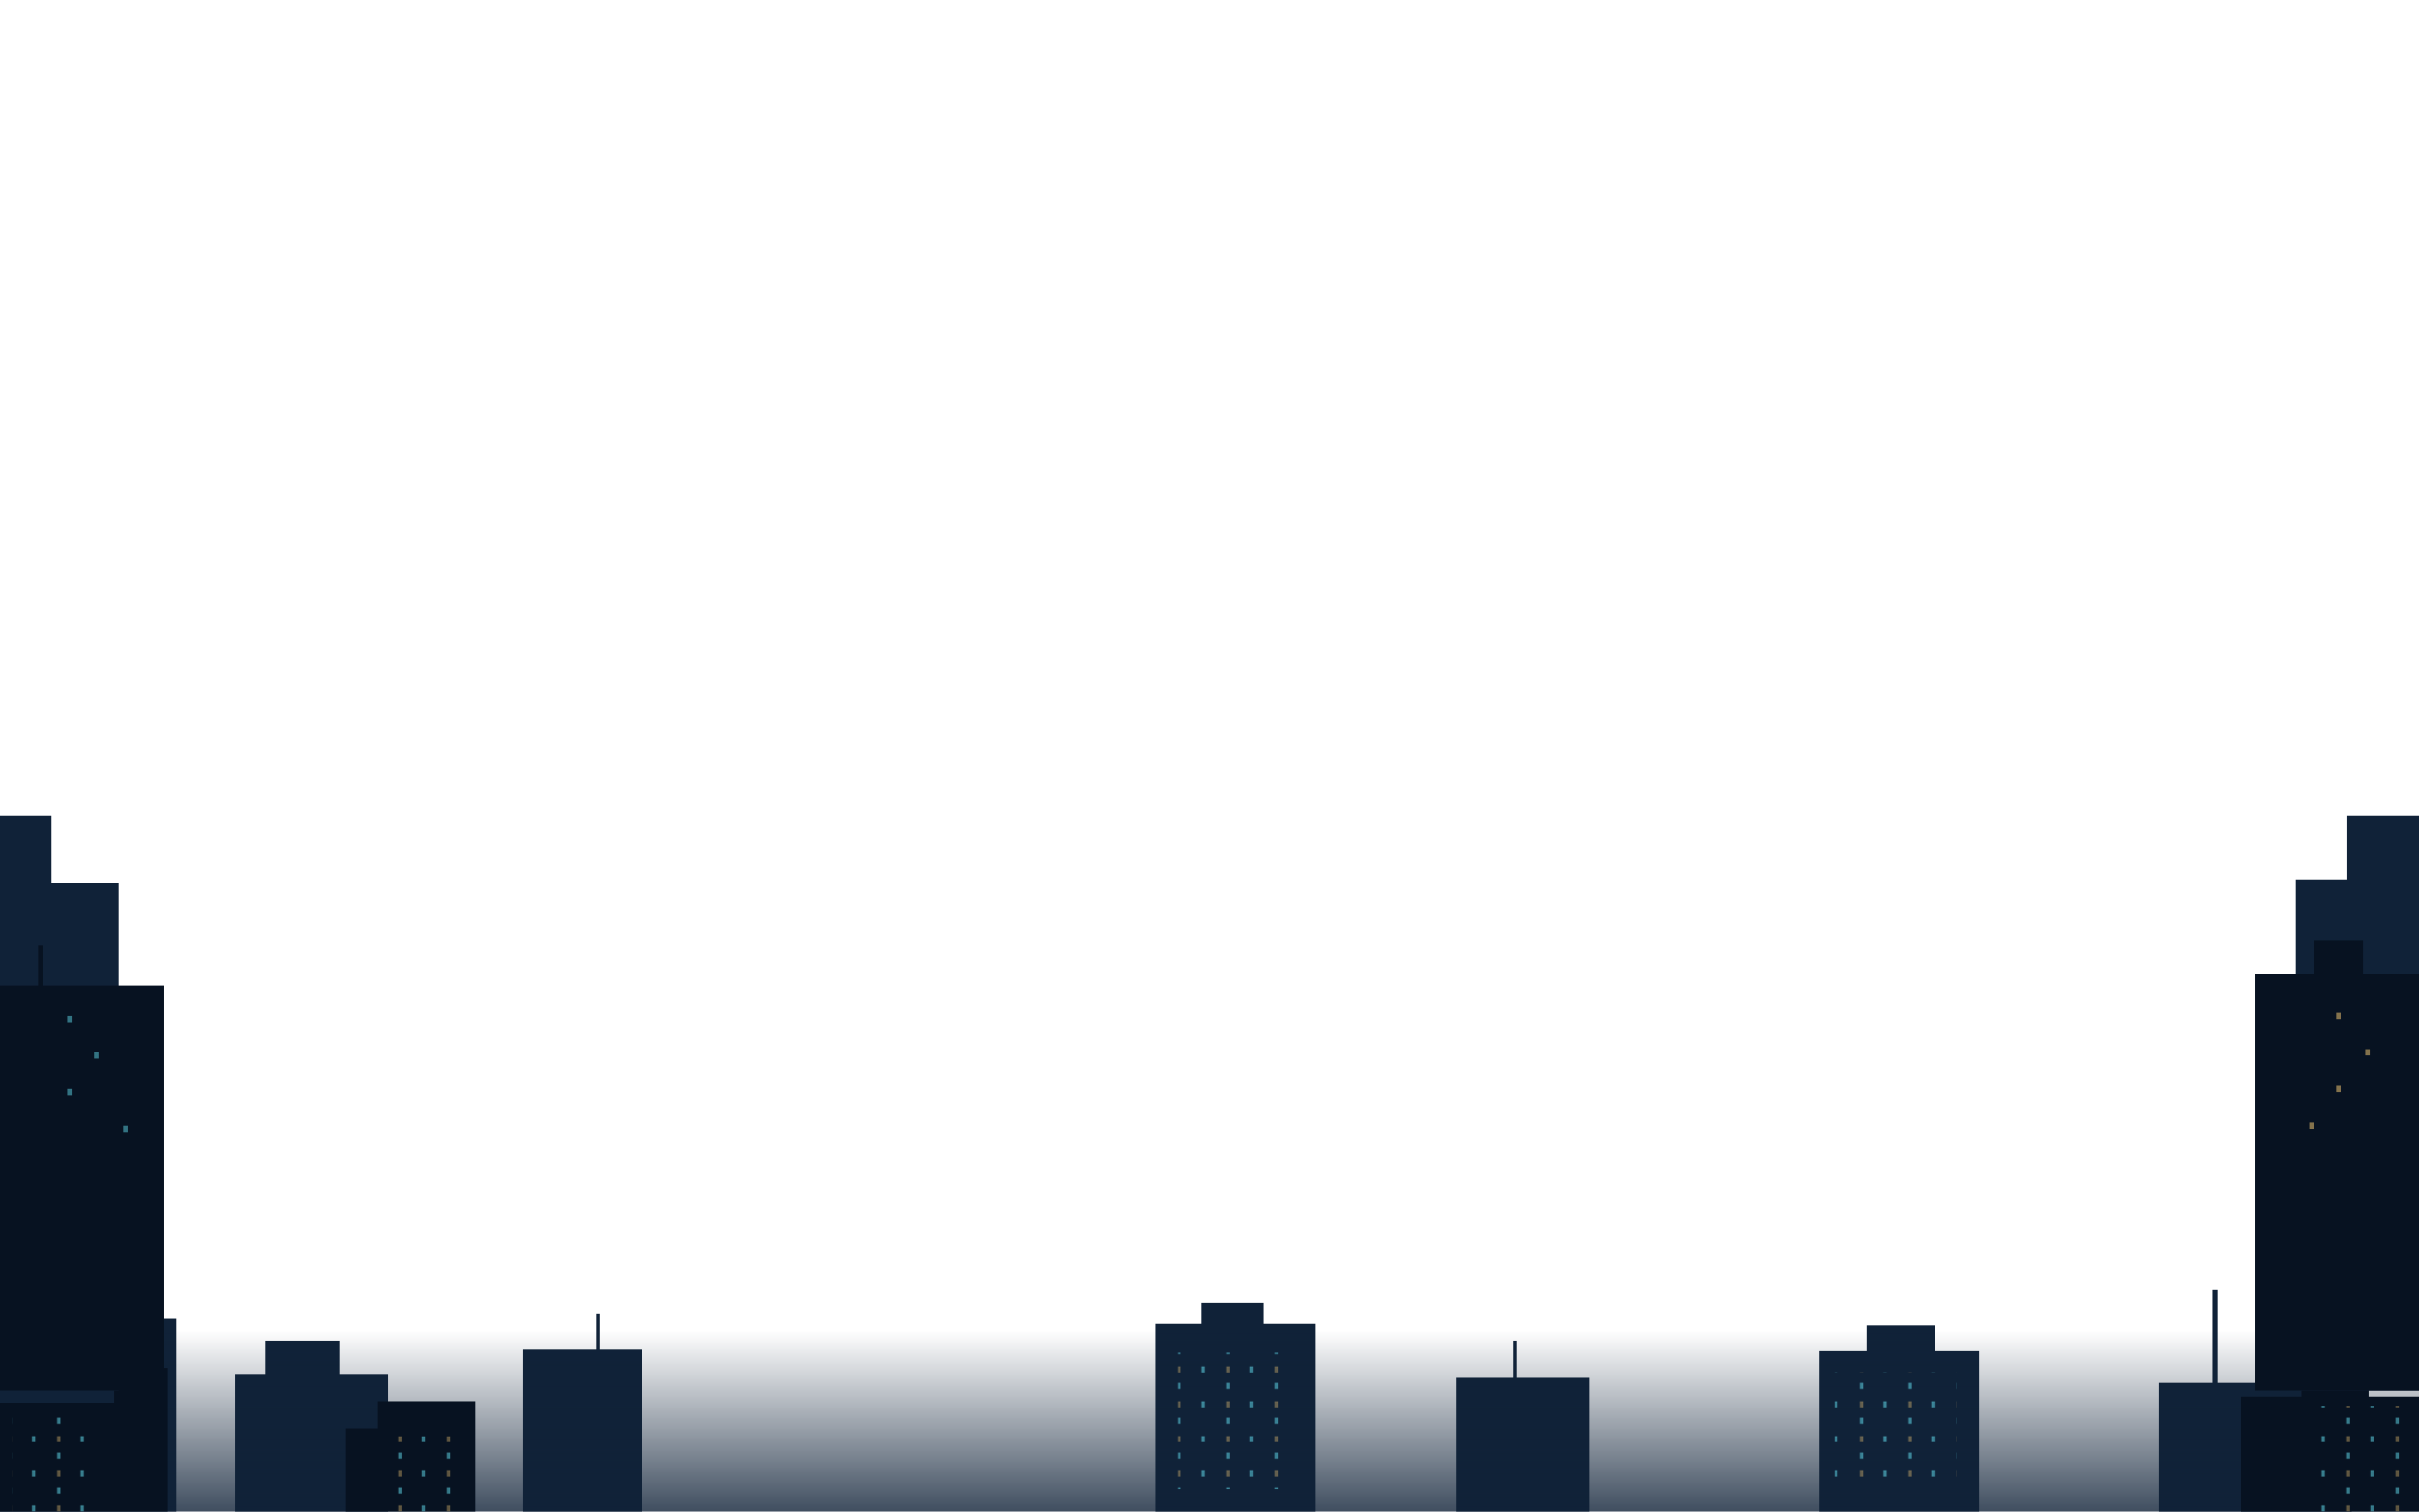
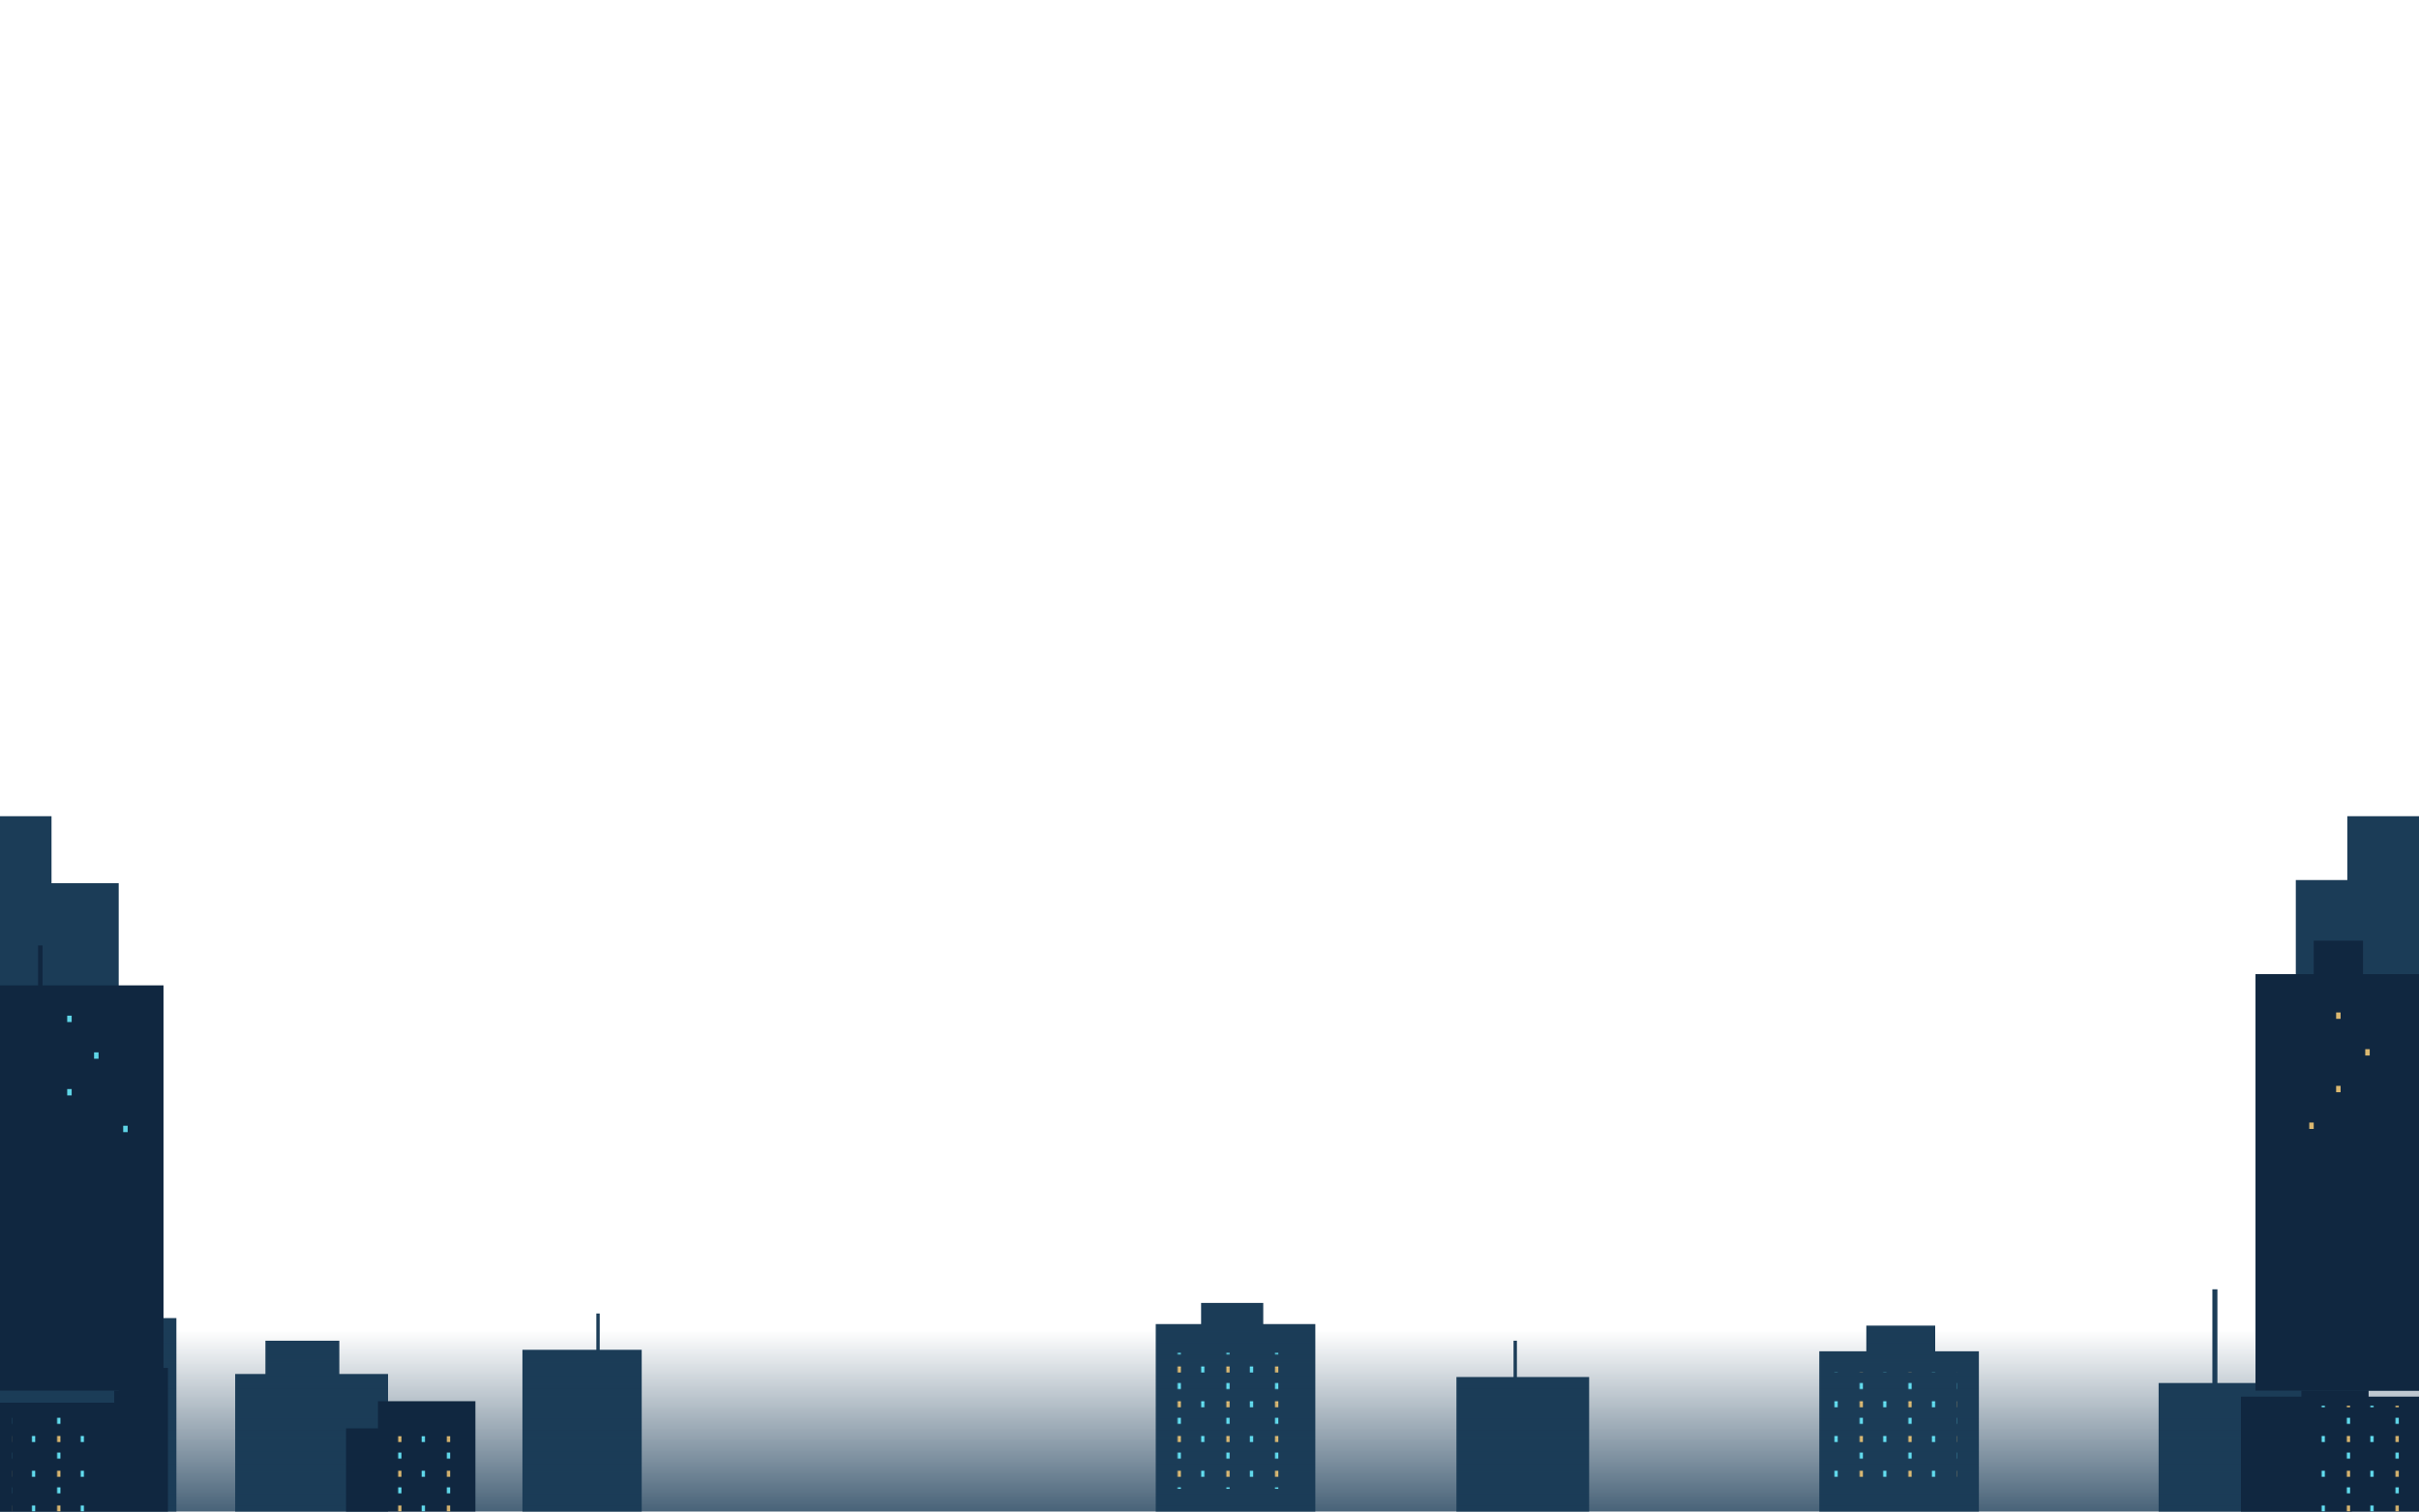
<svg xmlns="http://www.w3.org/2000/svg" viewBox="0 0 1440 900" preserveAspectRatio="none" aria-hidden="true">
  <style>@media(max-width:767px){.nc-city-desktop-roof{display:none}.side-left{width:86px}.side-right{x:1354px;width:86px}}</style>
  <svg x="0" y="738" width="1440" height="162" viewBox="0 0 1440 180" preserveAspectRatio="none" focusable="false" aria-hidden="true">
    <defs>
      <linearGradient id="nc-city-haze" x2="0" y2="1">
-         <stop stop-color="#102238" stop-opacity="0" />
-         <stop offset="1" stop-color="#102238" stop-opacity=".8" />
+         <stop stop-color="#1b3c57" stop-opacity="0" />
+         <stop offset="1" stop-color="#1b3c57" stop-opacity=".8" />
      </linearGradient>
      <pattern id="nc-city-windows" width="29" height="23" patternUnits="userSpaceOnUse">
-         <path d="M5 3h2v4H5z M19 15h2v4h-2z" fill="#67e8f9" opacity=".48" />
-         <path d="M5 15h2v4H5z" fill="#ffd178" opacity=".35" />
+         <path d="M5 3h2v4H5z M19 15h2v4h-2z" fill="#67e8f9" opacity=".9" />
+         <path d="M5 15h2v4H5z" fill="#ffd178" opacity=".8" />
      </pattern>
    </defs>
-     <g fill="#102238">
+     <g fill="#1b3c57">
      <path d="M0 180V52h38V31h28v21h39v128z" />
      <path class="nc-city-desktop-roof" d="M140 180V89h18V67h44v22h29v91z" />
      <path class="nc-city-desktop-roof" d="M311 180V73h44V49h2v24h25v107z" />
      <path d="M688 180V56h27V42h37v14h31v124z" />
      <path class="nc-city-desktop-roof" d="M867 180V91h34V67h2v24h43v89z" />
      <path d="M1083 180V74h28V57h41v17h26v106z" />
      <path d="M1285 180V95h32V33h3v62h45V75h35v105z" />
    </g>
    <path fill="url(#nc-city-haze)" d="M0 60h1440v120H0z" />
-     <g class="nc-city-desktop-roof" fill="#071221">
+     <g class="nc-city-desktop-roof" fill="#102740">
      <path d="M0 180V108h68V85h32v95z" />
      <path d="M206 180V125h19v-18h58v73z" />
      <path d="M1334 180V104h36V86h40v18h30v76z" />
    </g>
    <path fill="url(#nc-city-windows)" d="M7 114h55v66H7z M226 130h46v50h-46z M695 75h75v90h-75z M1090 88h75v75h-75z M1376 110h58v70h-58z" />
  </svg>
  <svg class="side-left" x="0" y="486" width="120" height="342" viewBox="0 0 90 360" preserveAspectRatio="none" focusable="false" aria-hidden="true">
-     <path fill="#102238" d="M0 360V0h23v42h30v318z" />
-     <path fill="#071221" d="M0 360V106h17V81h2v25h54v254z" />
-     <path fill="#67e8f9" opacity=".45" d="M30 125h2v4h-2z M42 148h2v4h-2z M30 171h2v4h-2z M55 194h2v4h-2z" />
+     <path fill="#1b3c57" d="M0 360V0h23v42h30v318z" />
+     <path fill="#102740" d="M0 360V106h17V81h2v25h54v254z" />
+     <path fill="#67e8f9" opacity=".9" d="M30 125h2v4h-2z M42 148h2v4h-2z M30 171h2v4h-2z M55 194h2v4h-2z" />
  </svg>
  <svg class="side-right" x="1320" y="486" width="120" height="342" viewBox="0 0 90 360" preserveAspectRatio="none" focusable="false" aria-hidden="true">
-     <path fill="#102238" d="M90 360V0H58v40H35v320z" />
-     <path fill="#071221" d="M90 360V99H65V78H43v21H17v261z" />
-     <path fill="#ffd178" opacity=".5" d="M53 123h2v4h-2z M66 146h2v4h-2z M53 169h2v4h-2z M41 192h2v4h-2z" />
+     <path fill="#1b3c57" d="M90 360V0H58v40H35v320z" />
+     <path fill="#102740" d="M90 360V99H65V78H43v21H17v261z" />
+     <path fill="#ffd178" opacity=".85" d="M53 123h2v4h-2z M66 146h2v4h-2z M53 169h2v4h-2z M41 192h2v4h-2z" />
  </svg>
</svg>
